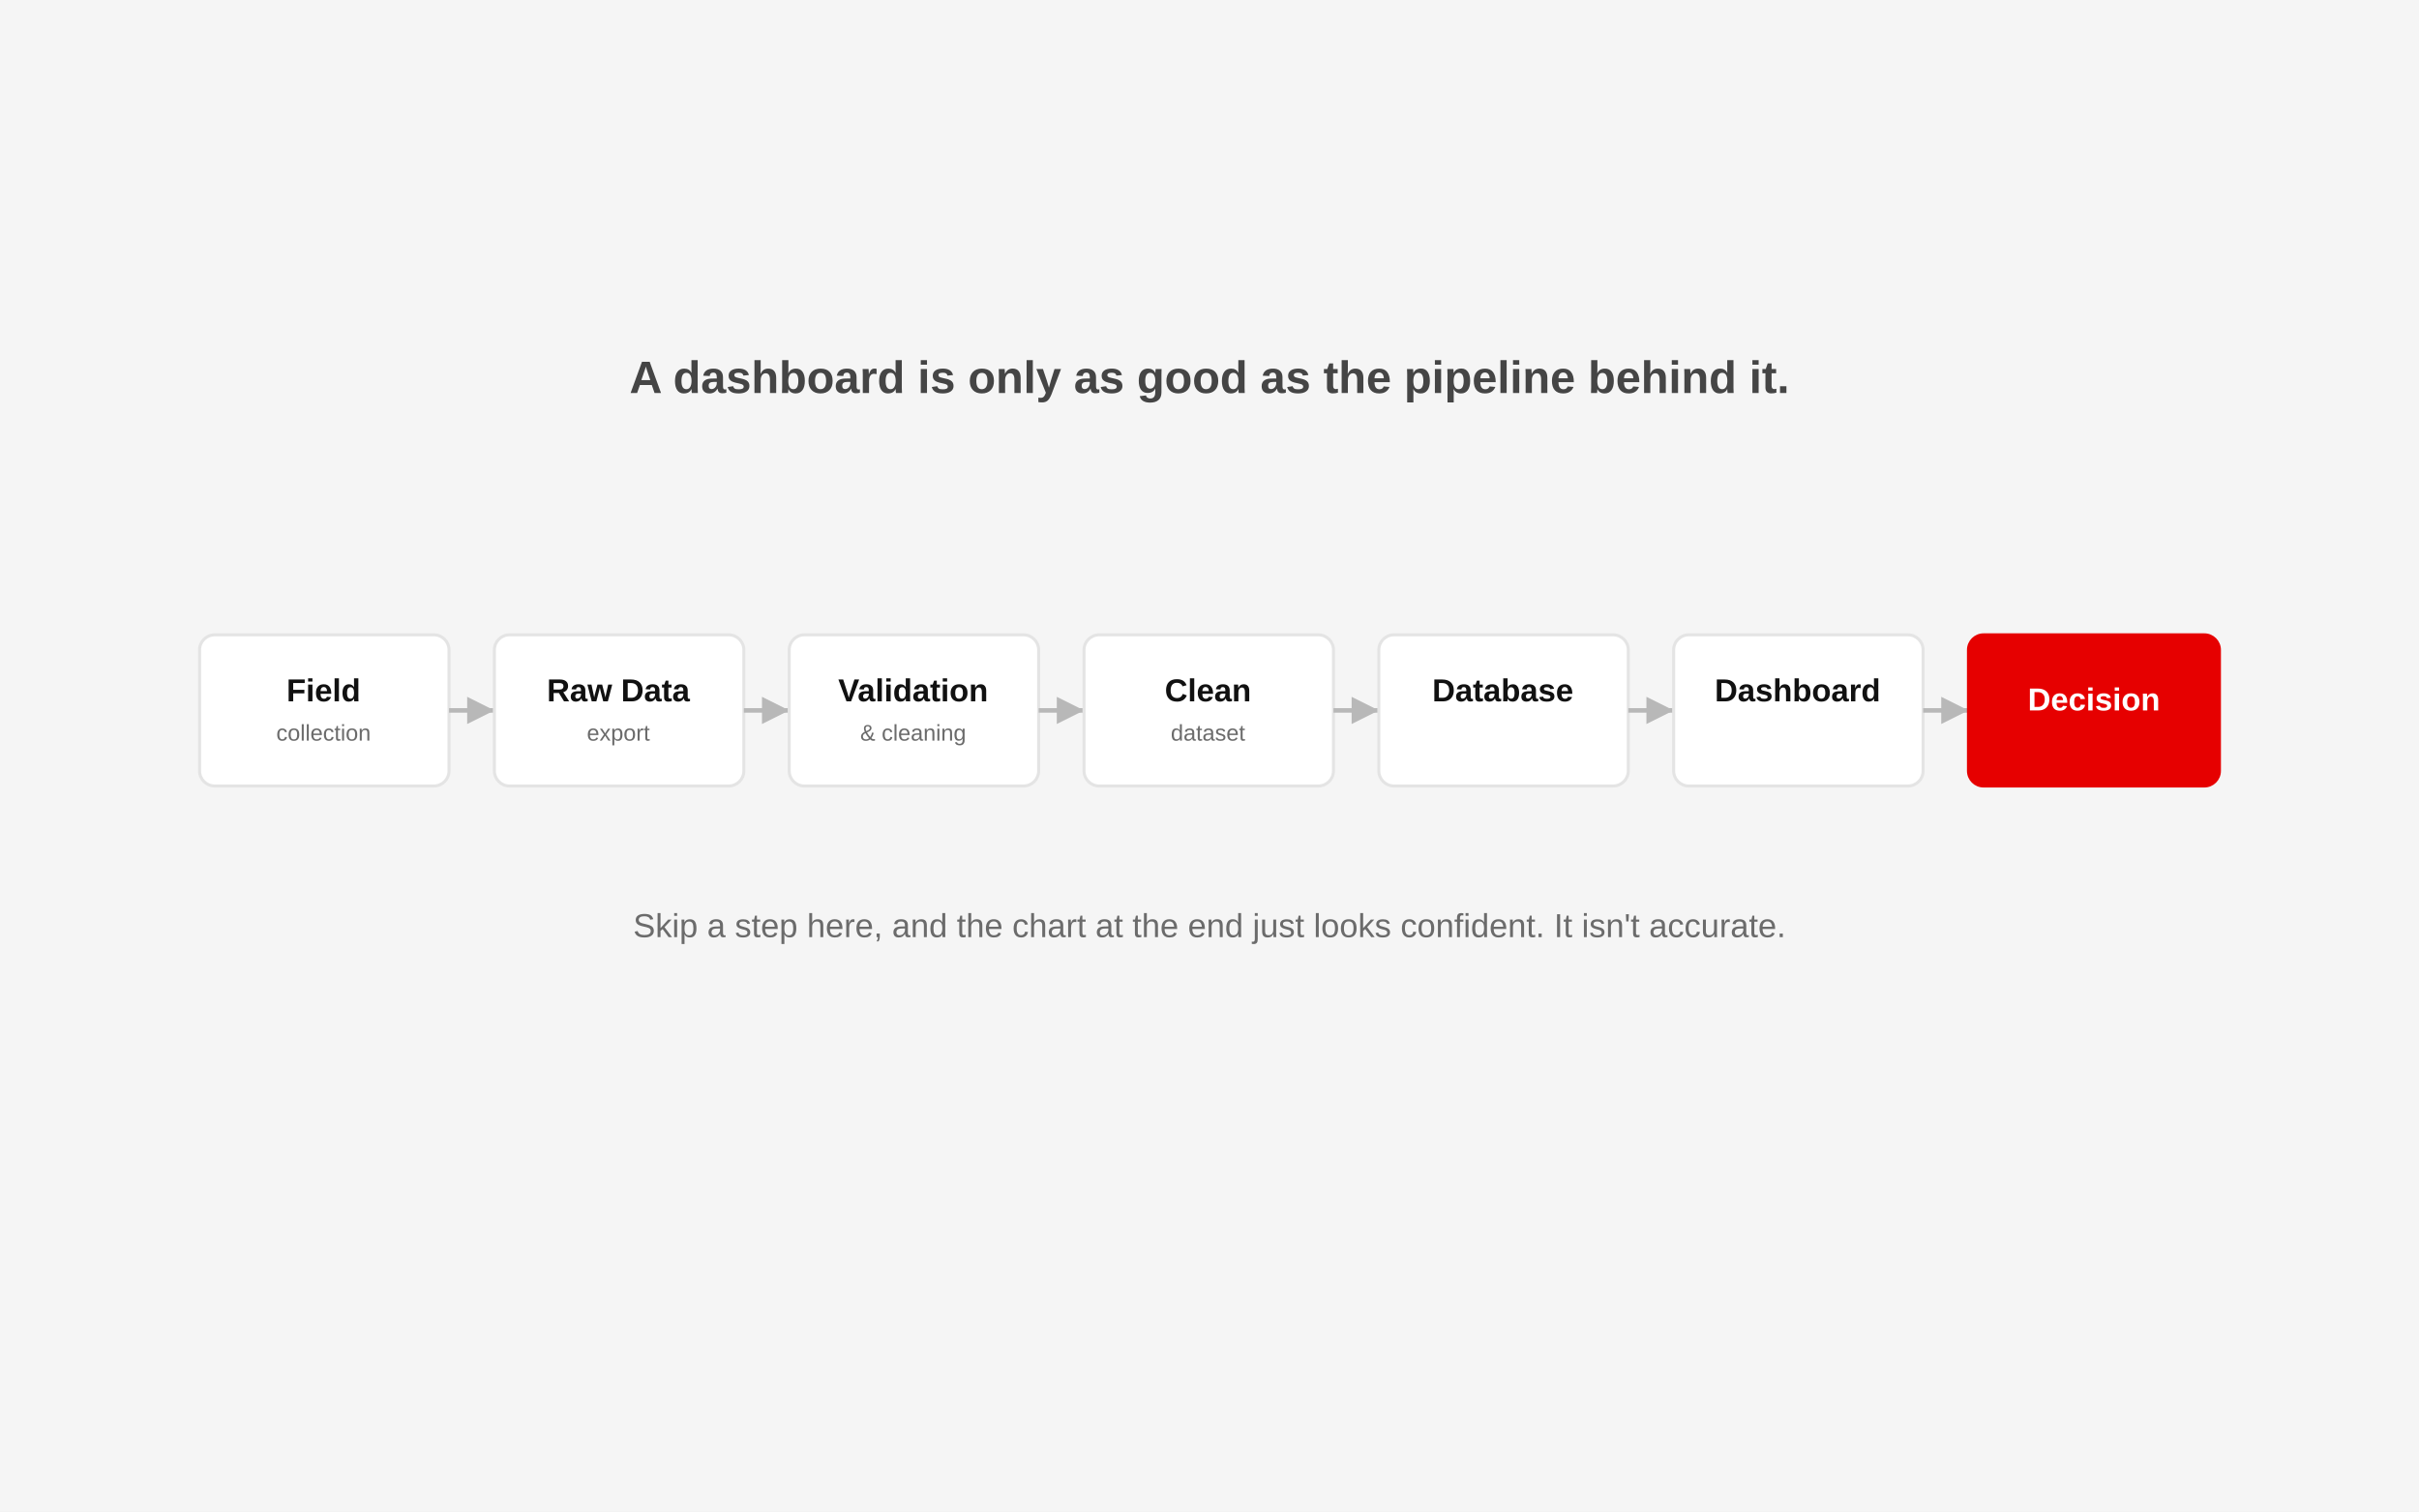
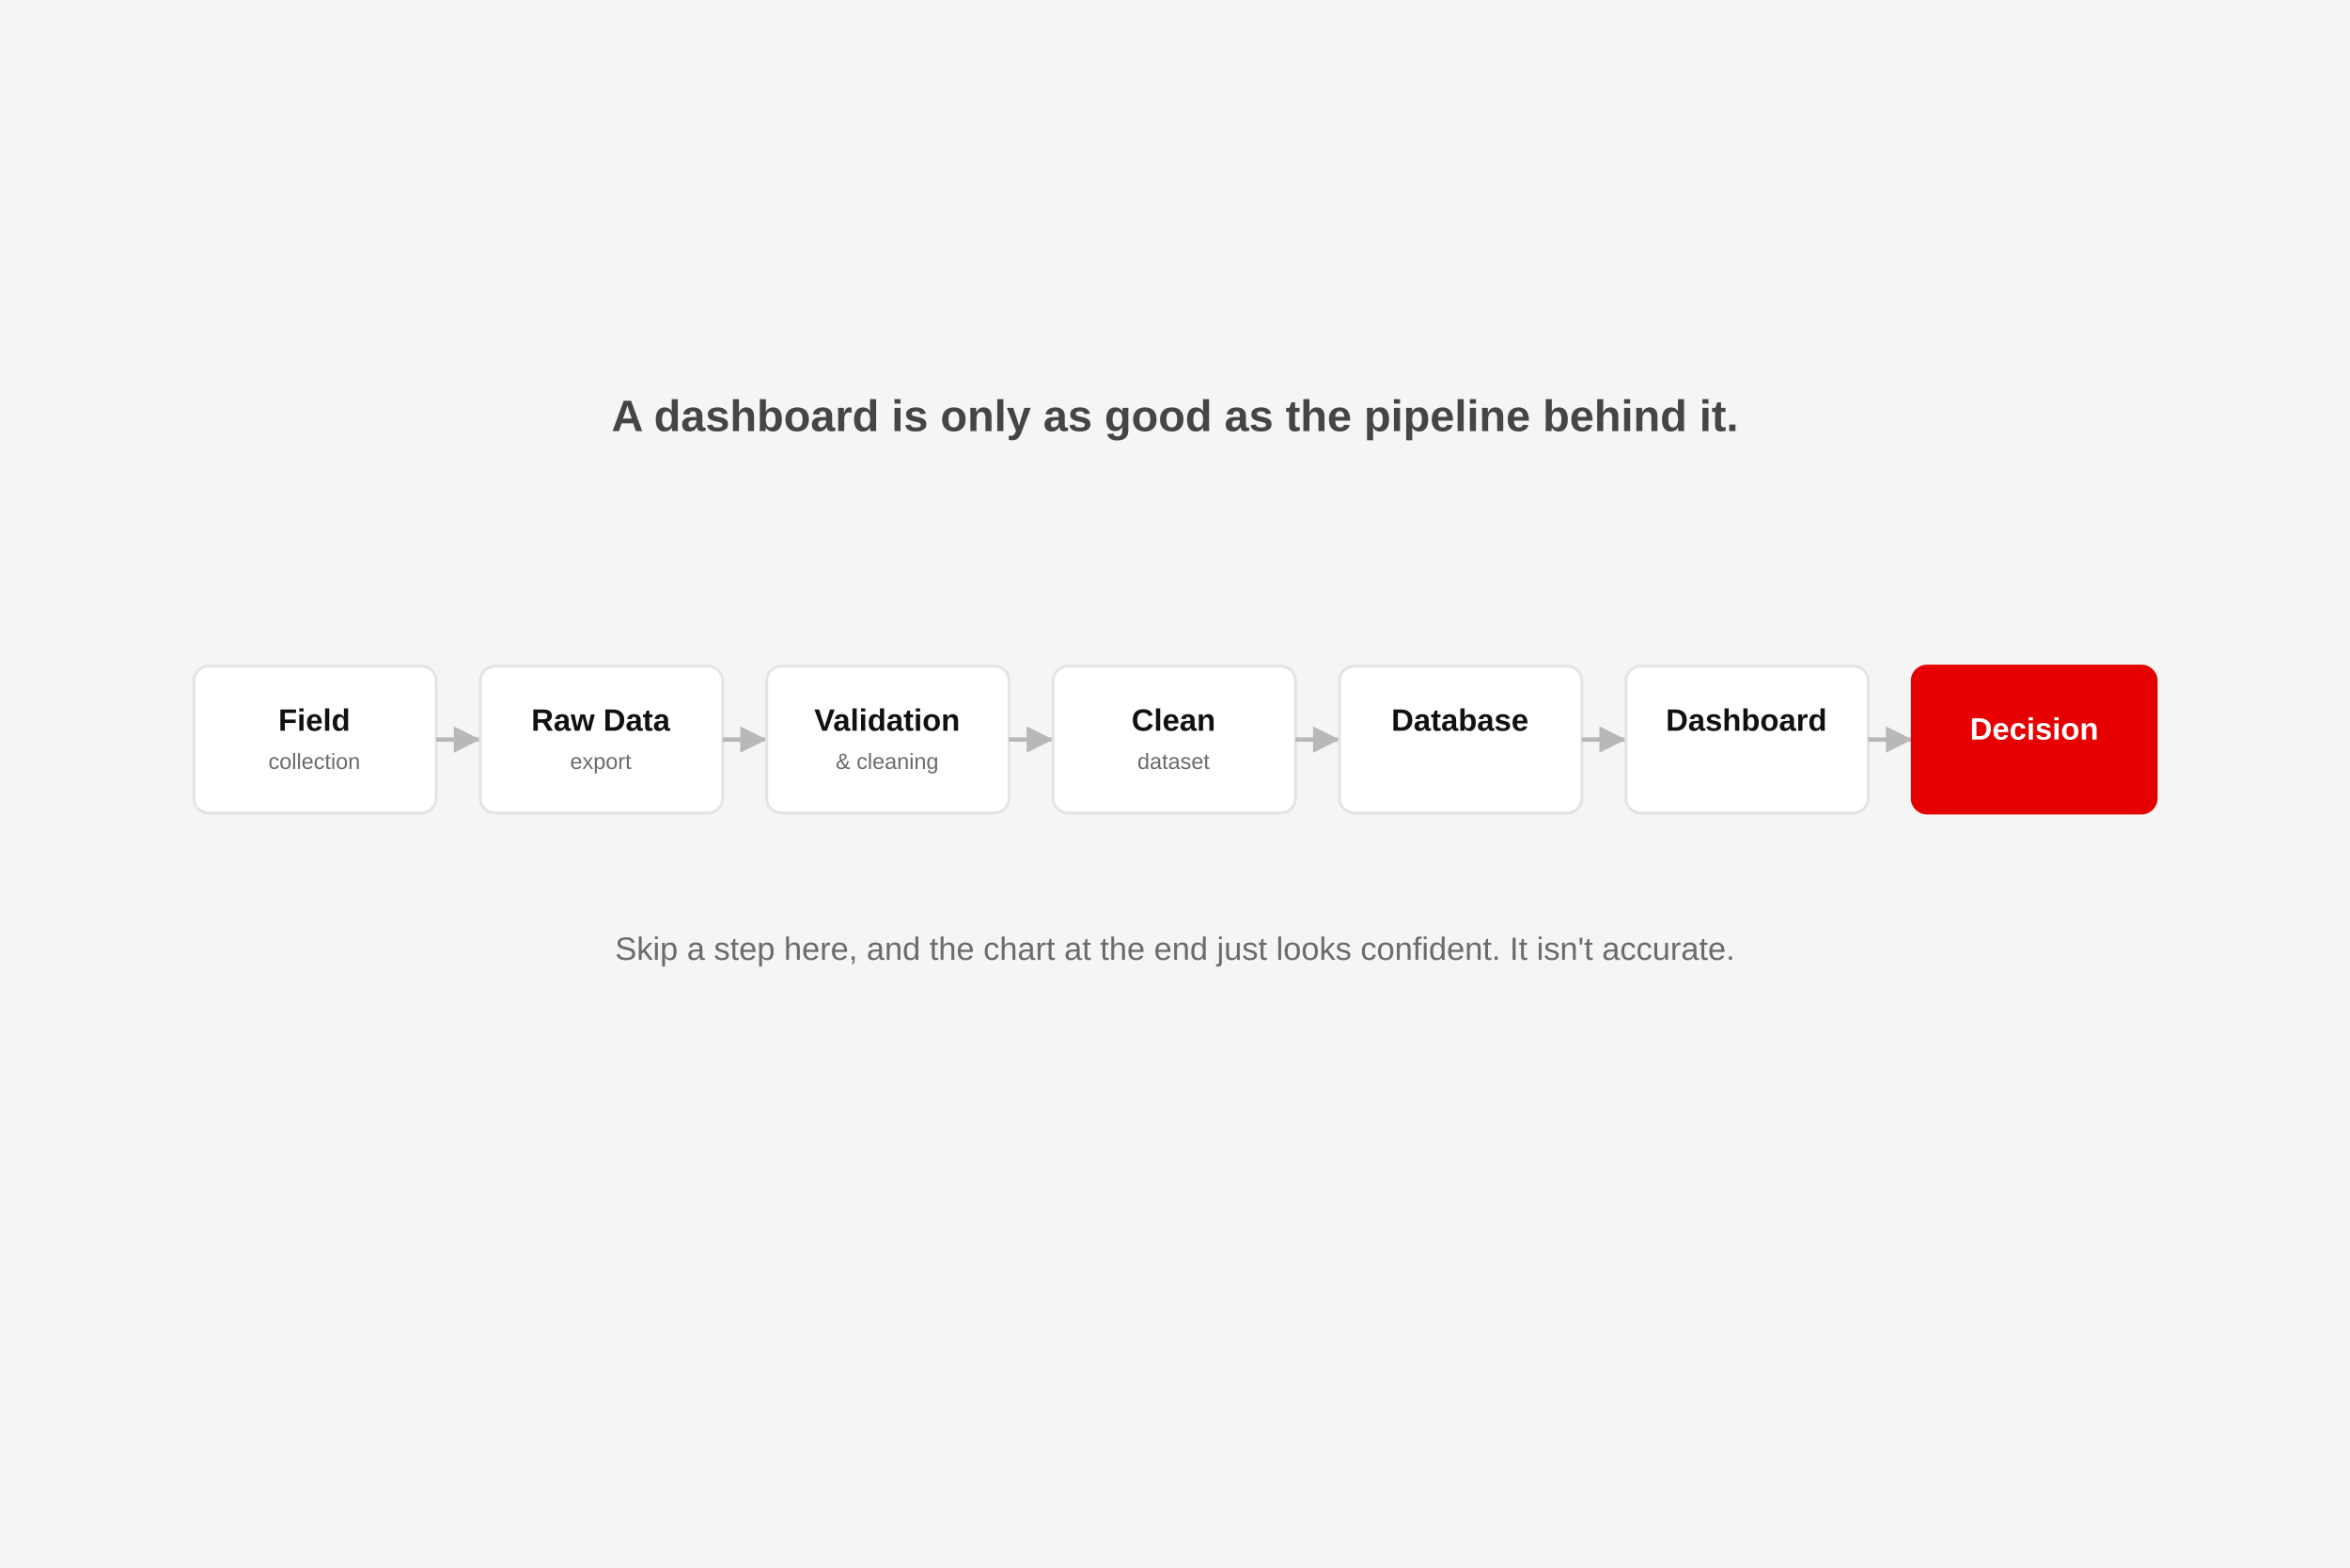
- <svg xmlns="http://www.w3.org/2000/svg" viewBox="0 0 1600 1000" role="img" aria-labelledby="title desc">
-   <rect width="1600" height="1000" fill="#f5f5f5" />
-   <text x="800" y="260" text-anchor="middle" font-family="Arial, Helvetica, sans-serif" font-weight="700" font-size="30" fill="#454545">A dashboard is only as good as the pipeline behind it.</text>
-   <g font-family="Arial, Helvetica, sans-serif" font-weight="700" font-size="21" text-anchor="middle">
-     <g>
-       <rect x="132" y="420" width="165" height="100" rx="10" fill="#ffffff" stroke="#e4e4e4" stroke-width="2" />
-       <text x="214" y="464" fill="#111111">Field</text>
-       <text x="214" y="490" font-size="15" font-weight="400" fill="#6b6b6b">collection</text>
+ <svg xmlns="http://www.w3.org/2000/svg" viewBox="0 0 1600 1067" role="img" aria-labelledby="title desc">
+   <rect width="1600" height="1067" fill="#f5f5f5" />
+   <g transform="translate(0,33.5)">
+     <text x="800" y="260" text-anchor="middle" font-family="Arial, Helvetica, sans-serif" font-weight="700" font-size="30" fill="#454545">A dashboard is only as good as the pipeline behind it.</text>
+     <g font-family="Arial, Helvetica, sans-serif" font-weight="700" font-size="21" text-anchor="middle">
+       <g>
+         <rect x="132" y="420" width="165" height="100" rx="10" fill="#ffffff" stroke="#e4e4e4" stroke-width="2" />
+         <text x="214" y="464" fill="#111111">Field</text>
+         <text x="214" y="490" font-size="15" font-weight="400" fill="#6b6b6b">collection</text>
+       </g>
+       <path d="M 297 470 L 327 470" stroke="#b8b8b8" stroke-width="3" marker-end="url(#arrow)" />
+       <g>
+         <rect x="327" y="420" width="165" height="100" rx="10" fill="#ffffff" stroke="#e4e4e4" stroke-width="2" />
+         <text x="409" y="464" fill="#111111">Raw Data</text>
+         <text x="409" y="490" font-size="15" font-weight="400" fill="#6b6b6b">export</text>
+       </g>
+       <path d="M 492 470 L 522 470" stroke="#b8b8b8" stroke-width="3" marker-end="url(#arrow)" />
+       <g>
+         <rect x="522" y="420" width="165" height="100" rx="10" fill="#ffffff" stroke="#e4e4e4" stroke-width="2" />
+         <text x="604" y="464" fill="#111111">Validation</text>
+         <text x="604" y="490" font-size="15" font-weight="400" fill="#6b6b6b">&amp; cleaning</text>
+       </g>
+       <path d="M 687 470 L 717 470" stroke="#b8b8b8" stroke-width="3" marker-end="url(#arrow)" />
+       <g>
+         <rect x="717" y="420" width="165" height="100" rx="10" fill="#ffffff" stroke="#e4e4e4" stroke-width="2" />
+         <text x="799" y="464" fill="#111111">Clean</text>
+         <text x="799" y="490" font-size="15" font-weight="400" fill="#6b6b6b">dataset</text>
+       </g>
+       <path d="M 882 470 L 912 470" stroke="#b8b8b8" stroke-width="3" marker-end="url(#arrow)" />
+       <g>
+         <rect x="912" y="420" width="165" height="100" rx="10" fill="#ffffff" stroke="#e4e4e4" stroke-width="2" />
+         <text x="994" y="464" fill="#111111">Database</text>
+       </g>
+       <path d="M 1077 470 L 1107 470" stroke="#b8b8b8" stroke-width="3" marker-end="url(#arrow)" />
+       <g>
+         <rect x="1107" y="420" width="165" height="100" rx="10" fill="#ffffff" stroke="#e4e4e4" stroke-width="2" />
+         <text x="1189" y="464" fill="#111111">Dashboard</text>
+       </g>
+       <path d="M 1272 470 L 1302 470" stroke="#b8b8b8" stroke-width="3" marker-end="url(#arrow)" />
+       <g>
+         <rect x="1302" y="420" width="166" height="100" rx="10" fill="#e60000" stroke="#e60000" stroke-width="2" />
+         <text x="1385" y="470" fill="#ffffff">Decision</text>
+       </g>
    </g>
-     <path d="M 297 470 L 327 470" stroke="#b8b8b8" stroke-width="3" marker-end="url(#arrow)" />
-     <g>
-       <rect x="327" y="420" width="165" height="100" rx="10" fill="#ffffff" stroke="#e4e4e4" stroke-width="2" />
-       <text x="409" y="464" fill="#111111">Raw Data</text>
-       <text x="409" y="490" font-size="15" font-weight="400" fill="#6b6b6b">export</text>
-     </g>
-     <path d="M 492 470 L 522 470" stroke="#b8b8b8" stroke-width="3" marker-end="url(#arrow)" />
-     <g>
-       <rect x="522" y="420" width="165" height="100" rx="10" fill="#ffffff" stroke="#e4e4e4" stroke-width="2" />
-       <text x="604" y="464" fill="#111111">Validation</text>
-       <text x="604" y="490" font-size="15" font-weight="400" fill="#6b6b6b">&amp; cleaning</text>
-     </g>
-     <path d="M 687 470 L 717 470" stroke="#b8b8b8" stroke-width="3" marker-end="url(#arrow)" />
-     <g>
-       <rect x="717" y="420" width="165" height="100" rx="10" fill="#ffffff" stroke="#e4e4e4" stroke-width="2" />
-       <text x="799" y="464" fill="#111111">Clean</text>
-       <text x="799" y="490" font-size="15" font-weight="400" fill="#6b6b6b">dataset</text>
-     </g>
-     <path d="M 882 470 L 912 470" stroke="#b8b8b8" stroke-width="3" marker-end="url(#arrow)" />
-     <g>
-       <rect x="912" y="420" width="165" height="100" rx="10" fill="#ffffff" stroke="#e4e4e4" stroke-width="2" />
-       <text x="994" y="464" fill="#111111">Database</text>
-     </g>
-     <path d="M 1077 470 L 1107 470" stroke="#b8b8b8" stroke-width="3" marker-end="url(#arrow)" />
-     <g>
-       <rect x="1107" y="420" width="165" height="100" rx="10" fill="#ffffff" stroke="#e4e4e4" stroke-width="2" />
-       <text x="1189" y="464" fill="#111111">Dashboard</text>
-     </g>
-     <path d="M 1272 470 L 1302 470" stroke="#b8b8b8" stroke-width="3" marker-end="url(#arrow)" />
-     <g>
-       <rect x="1302" y="420" width="166" height="100" rx="10" fill="#e60000" stroke="#e60000" stroke-width="2" />
-       <text x="1385" y="470" fill="#ffffff">Decision</text>
-     </g>
+     <defs>
+       <marker id="arrow" markerWidth="10" markerHeight="10" refX="6" refY="3" orient="auto" markerUnits="strokeWidth">
+         <path d="M0,0 L6,3 L0,6 Z" fill="#b8b8b8" />
+       </marker>
+     </defs>
+     <text x="800" y="620" text-anchor="middle" font-family="Arial, Helvetica, sans-serif" font-size="22" fill="#6b6b6b">Skip a step here, and the chart at the end just looks confident. It isn't accurate.</text>
  </g>
-   <defs>
-     <marker id="arrow" markerWidth="10" markerHeight="10" refX="6" refY="3" orient="auto" markerUnits="strokeWidth">
-       <path d="M0,0 L6,3 L0,6 Z" fill="#b8b8b8" />
-     </marker>
-   </defs>
-   <text x="800" y="620" text-anchor="middle" font-family="Arial, Helvetica, sans-serif" font-size="22" fill="#6b6b6b">Skip a step here, and the chart at the end just looks confident. It isn't accurate.</text>
</svg>
